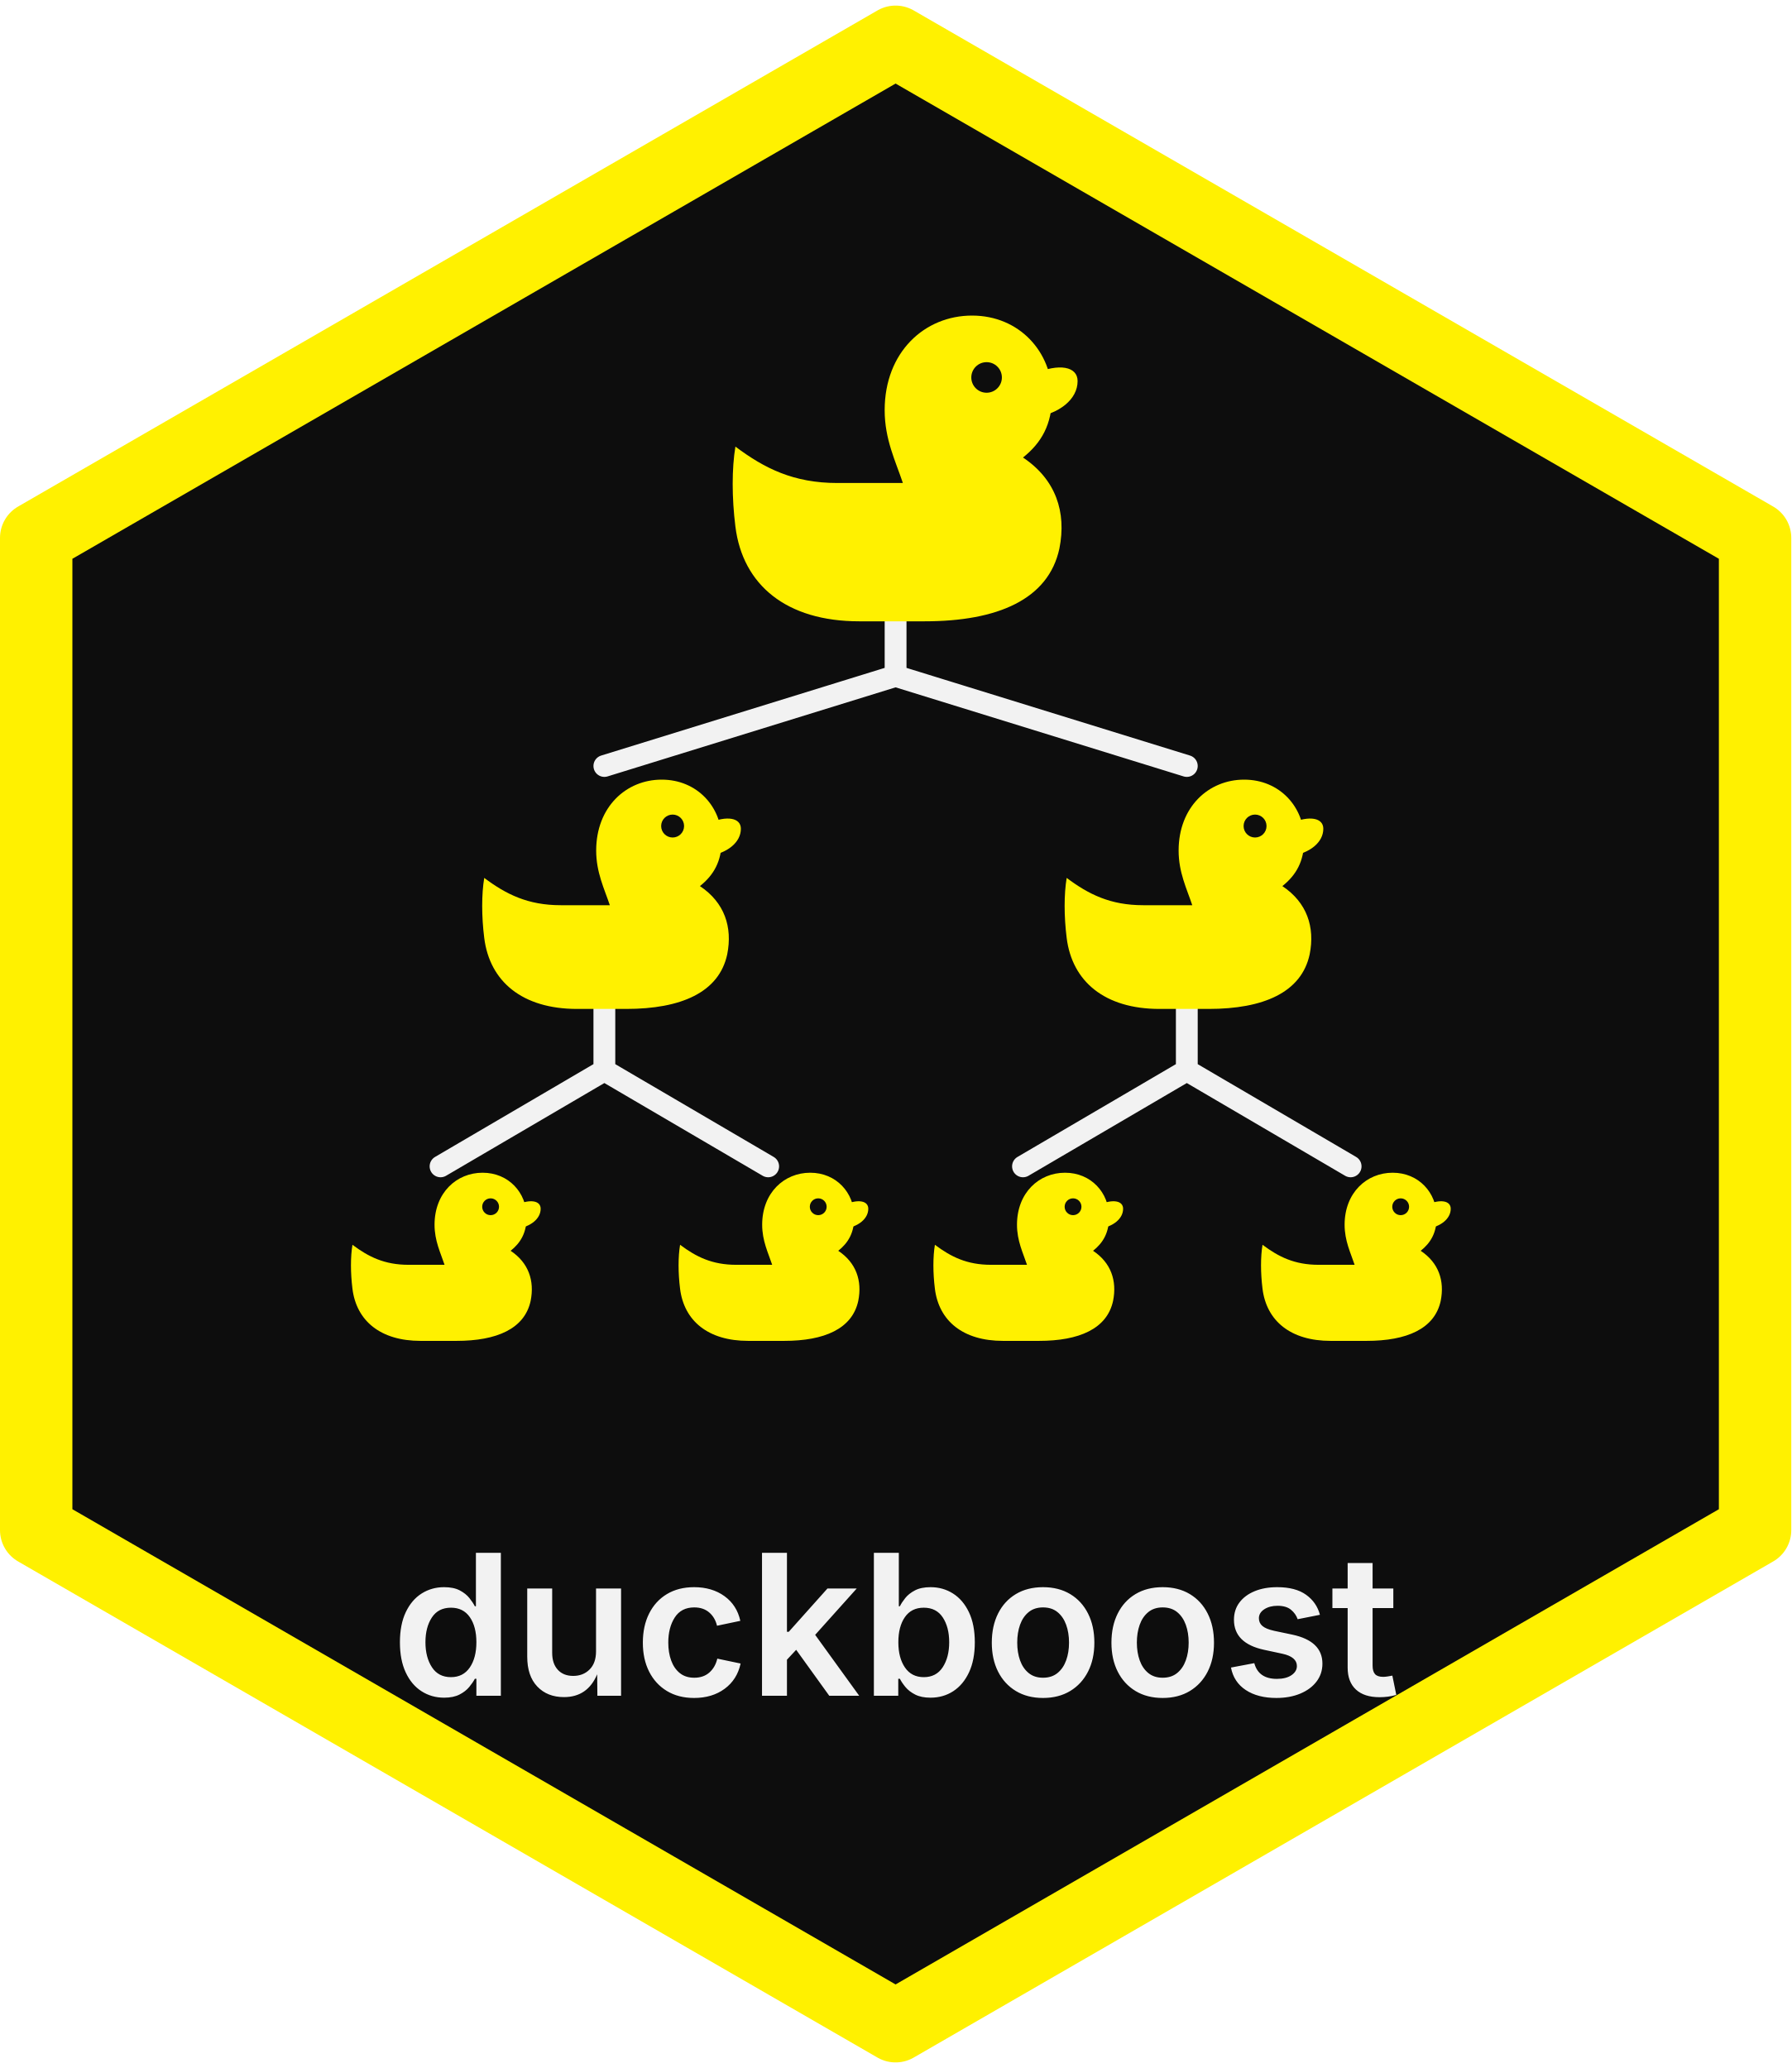
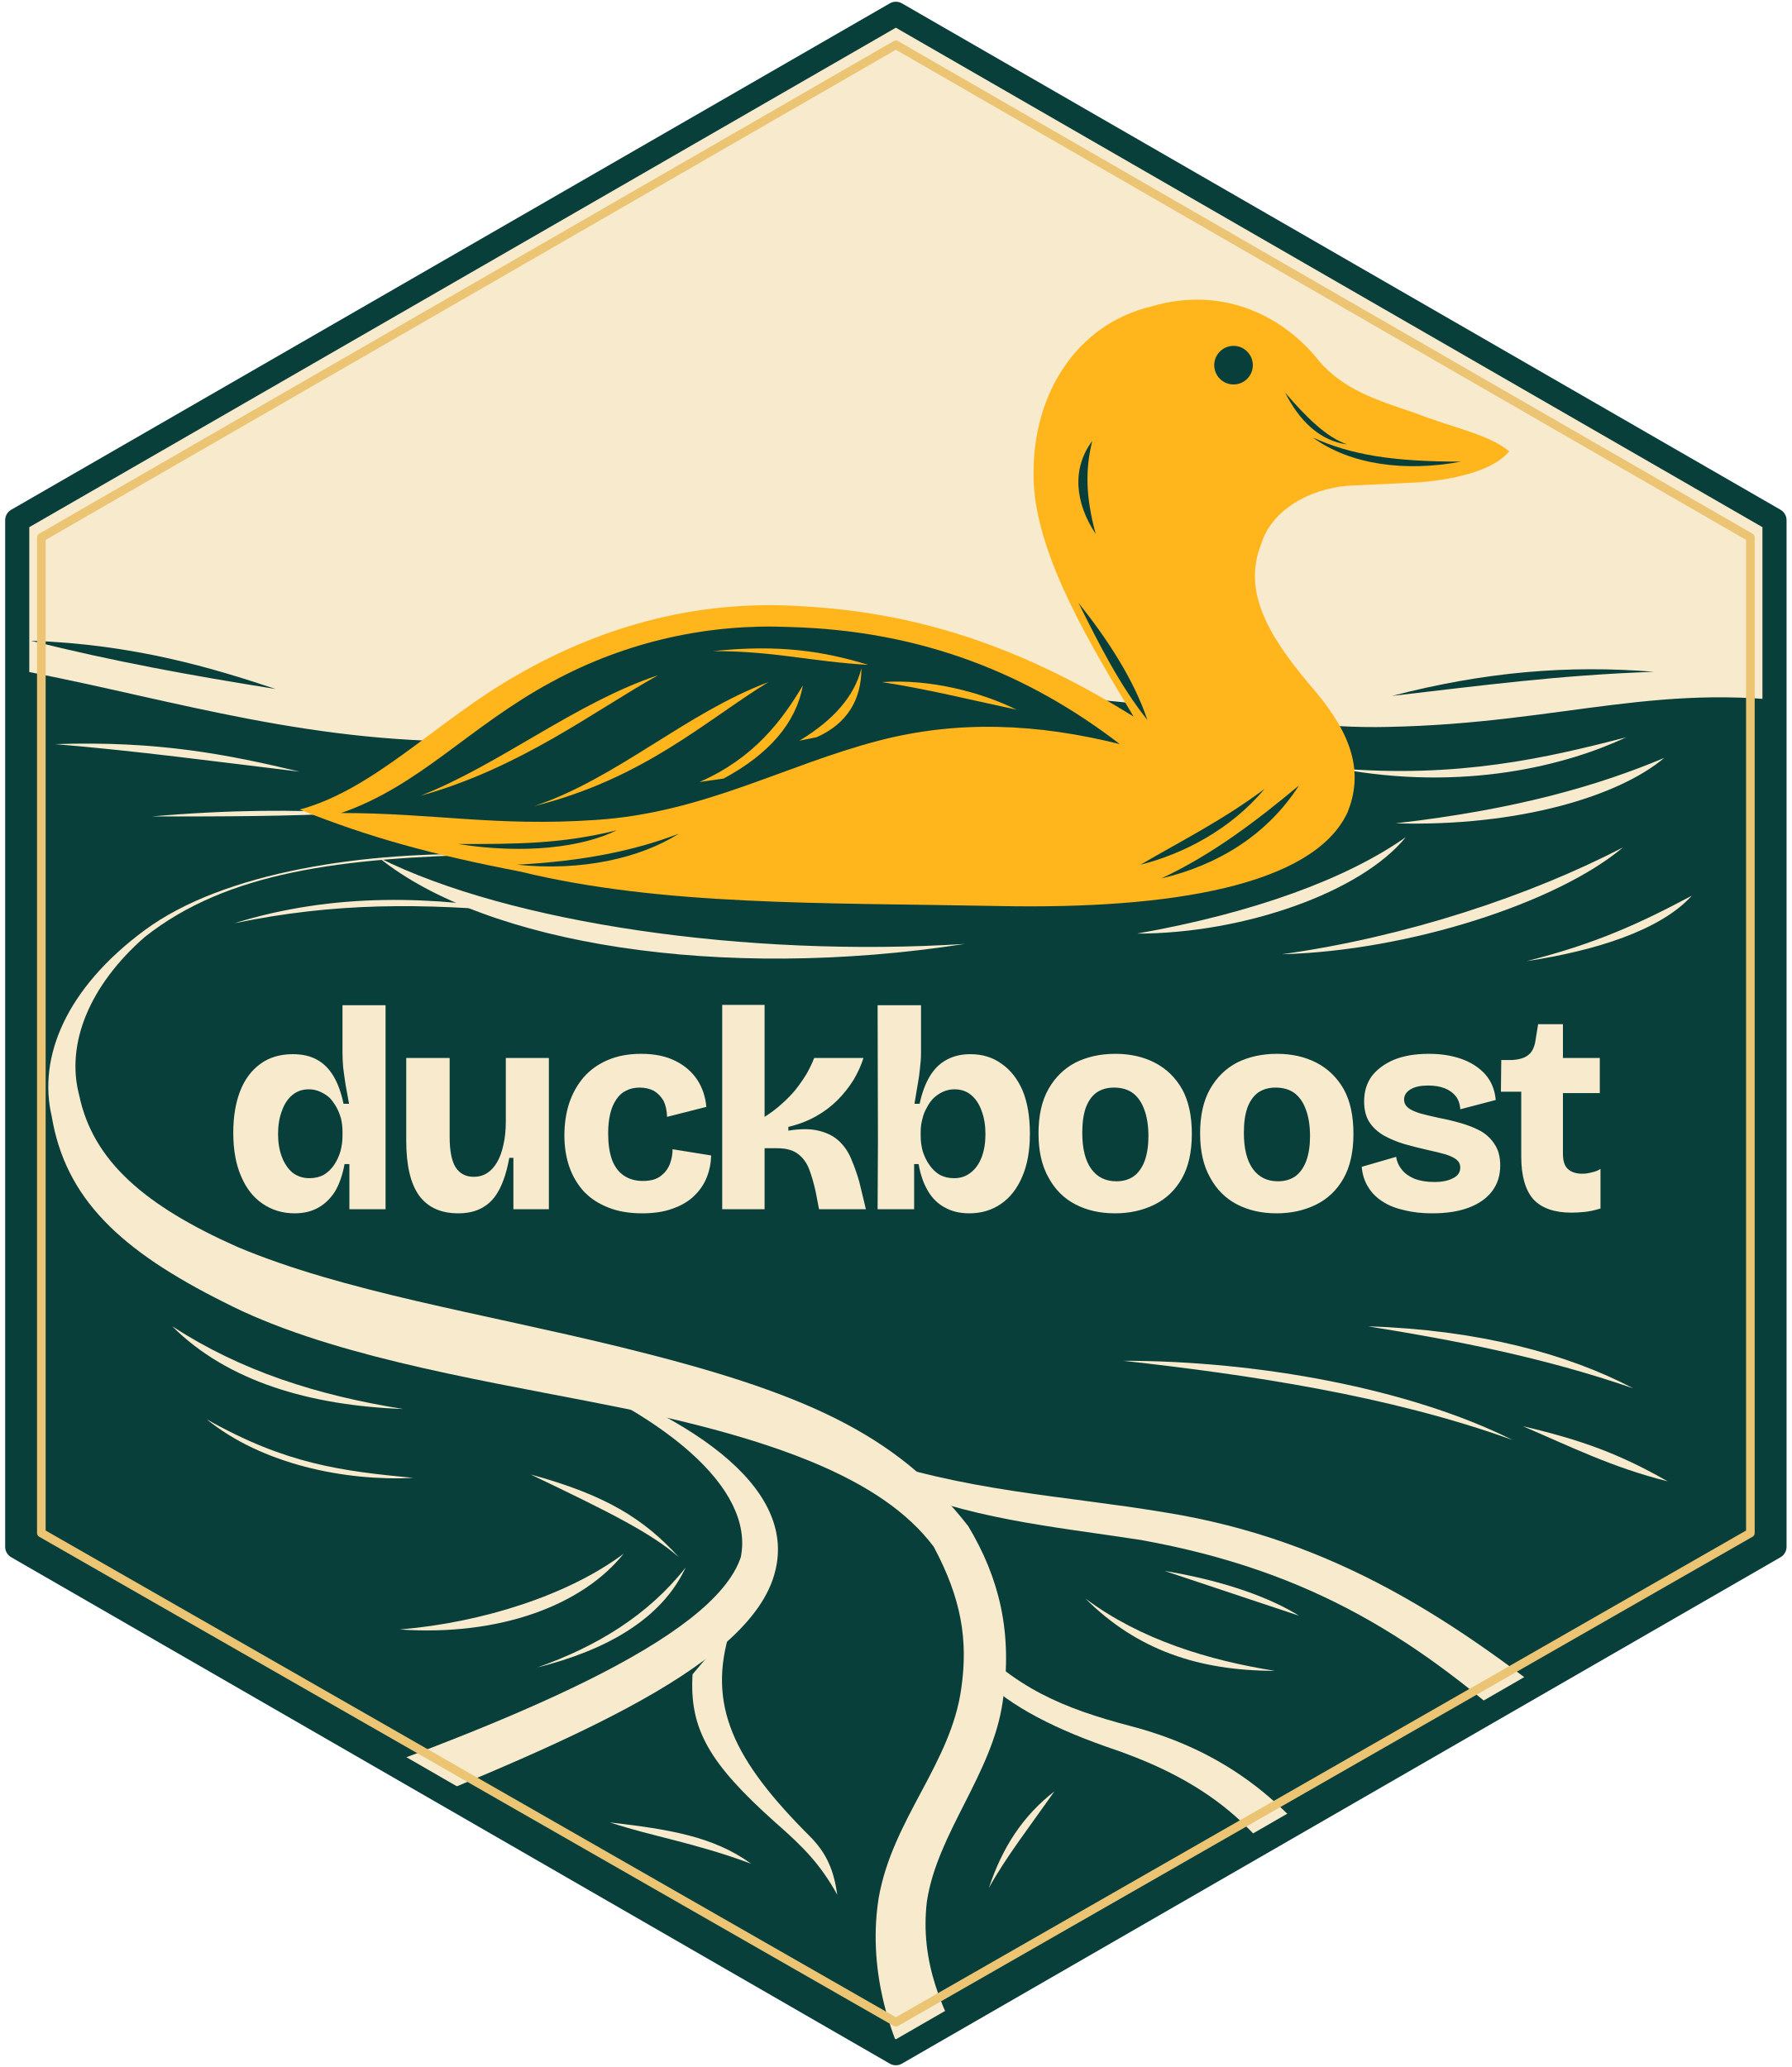
- <svg xmlns="http://www.w3.org/2000/svg" viewBox="0 0 173.21 200" width="173.21" height="200">
+ <svg xmlns="http://www.w3.org/2000/svg" width="520" height="600" viewBox="0 0 520 600" role="img" aria-labelledby="title desc">
  <defs>
-     <symbol id="duck" viewBox="0 0 100 100">
-       <path fill="#fff100" d="M6 46 C14 52 22 56 34 56 L52 56     C50 50 47 44 47 36 C47 20 58 10 71 10 C84 10 93 20 93 32     C93 40 90 45 85 49 C94 55 97 64 95 74 C92 88 78 94 58 94     L40 94 C20 94 8 84 6 68 C5 60 5 52 6 46 Z" />
-       <path fill="#fff100" d="M88 26 C95 23 100 24 100 28 C100 33 95 37 88 38 Z" />
-       <circle cx="75" cy="27" r="4.2" fill="#0d0d0d" />
-     </symbol>
+     <path id="hex" d="M260 4 515 151v298L260 596 5 449V151Z" />
+     <clipPath id="plate">
+       <use href="#hex" />
+     </clipPath>
  </defs>
-   <polygon points="86.60,4.04 3.50,52.02 3.50,147.98 86.60,195.96 169.71,147.98 169.71,52.02" fill="#0d0d0d" stroke="#fff100" stroke-width="7" stroke-linejoin="round" />
-   <path d="M86.60 59.74 V65.37 M86.60 65.37 L58.44 74.08 M86.60 65.37 L114.76 74.08" fill="none" stroke="#f2f2f2" stroke-width="2.11" stroke-linecap="round" stroke-linejoin="round" />
-   <path d="M58.44 97.31 V103.52 M58.44 103.52 L42.60 112.80 M58.44 103.52 L74.28 112.80" fill="none" stroke="#f2f2f2" stroke-width="2.11" stroke-linecap="round" stroke-linejoin="round" />
-   <path d="M114.76 97.31 V103.52 M114.76 103.52 L98.92 112.80 M114.76 103.52 L130.60 112.80" fill="none" stroke="#f2f2f2" stroke-width="2.11" stroke-linecap="round" stroke-linejoin="round" />
-   <use href="#duck" x="69.00" y="27.00" width="35.20" height="35.20" />
-   <use href="#duck" x="45.24" y="72.76" width="26.40" height="26.40" />
-   <use href="#duck" x="101.56" y="72.76" width="26.40" height="26.40" />
-   <use href="#duck" x="32.92" y="111.48" width="19.36" height="19.36" />
-   <use href="#duck" x="64.60" y="111.48" width="19.36" height="19.36" />
-   <use href="#duck" x="89.24" y="111.48" width="19.36" height="19.36" />
-   <use href="#duck" x="120.92" y="111.48" width="19.36" height="19.36" />
-   <path fill="#f2f2f2" d="M42.948 164.186Q41.723 164.186 40.754 163.559Q39.784 162.933 39.228 161.736Q38.671 160.54 38.671 158.833Q38.671 157.107 39.237 155.915Q39.803 154.723 40.772 154.11Q41.742 153.498 42.939 153.498Q43.866 153.498 44.456 153.809Q45.045 154.12 45.388 154.551Q45.731 154.982 45.917 155.344H46.019V150.177H48.431V164.0H46.065V162.358H45.917Q45.722 162.729 45.369 163.156Q45.017 163.583 44.428 163.884Q43.839 164.186 42.948 164.186ZM43.607 162.2Q44.785 162.2 45.425 161.268Q46.065 160.335 46.065 158.823Q46.065 157.311 45.43 156.397Q44.794 155.483 43.607 155.483Q42.382 155.483 41.76 156.43Q41.139 157.376 41.139 158.823Q41.139 160.28 41.765 161.24Q42.391 162.2 43.607 162.2ZM54.535 164.13Q52.93 164.13 51.956 163.109Q50.982 162.089 50.982 160.224V153.628H53.394V159.853Q53.394 160.892 53.937 161.486Q54.48 162.08 55.426 162.08Q56.391 162.08 57.012 161.458Q57.634 160.836 57.634 159.705V153.628H60.055V164.0H57.764L57.745 161.922Q56.818 164.13 54.535 164.13ZM67.115 164.213Q65.603 164.213 64.49 163.541Q63.377 162.868 62.769 161.667Q62.161 160.465 62.161 158.87Q62.161 157.255 62.769 156.045Q63.377 154.834 64.49 154.166Q65.603 153.498 67.115 153.498Q68.85 153.498 70.052 154.365Q71.253 155.233 71.587 156.754L69.333 157.228Q69.138 156.42 68.572 155.938Q68.006 155.456 67.134 155.456Q65.872 155.456 65.246 156.43Q64.62 157.404 64.62 158.86Q64.62 159.816 64.898 160.586Q65.177 161.356 65.733 161.806Q66.29 162.256 67.134 162.256Q68.025 162.256 68.595 161.75Q69.166 161.245 69.361 160.41L71.615 160.883Q71.281 162.432 70.075 163.323Q68.869 164.213 67.115 164.213ZM73.684 164.0V150.177H76.096V157.812H76.272L80.011 153.628H82.841L78.823 158.109L83.082 164.0H80.187L76.987 159.556L76.096 160.512V164.0ZM89.975 164.186Q89.084 164.186 88.495 163.884Q87.906 163.583 87.553 163.156Q87.201 162.729 87.015 162.358H86.858V164.0H84.501V150.177H86.913V155.344H87.015Q87.192 154.982 87.535 154.551Q87.878 154.12 88.472 153.809Q89.066 153.498 89.984 153.498Q91.181 153.498 92.15 154.11Q93.12 154.723 93.69 155.915Q94.261 157.107 94.261 158.833Q94.261 160.54 93.7 161.736Q93.138 162.933 92.174 163.559Q91.209 164.186 89.975 164.186ZM89.325 162.2Q90.531 162.2 91.158 161.24Q91.784 160.28 91.784 158.823Q91.784 157.376 91.167 156.43Q90.55 155.483 89.325 155.483Q88.129 155.483 87.498 156.397Q86.867 157.311 86.867 158.823Q86.867 160.335 87.507 161.268Q88.147 162.2 89.325 162.2ZM100.857 164.213Q99.345 164.213 98.232 163.541Q97.118 162.868 96.511 161.667Q95.903 160.465 95.903 158.87Q95.903 157.255 96.511 156.045Q97.118 154.834 98.232 154.166Q99.345 153.498 100.857 153.498Q102.369 153.498 103.483 154.166Q104.596 154.834 105.208 156.045Q105.821 157.255 105.821 158.87Q105.821 160.465 105.208 161.667Q104.596 162.868 103.483 163.541Q102.369 164.213 100.857 164.213ZM100.857 162.256Q101.701 162.256 102.258 161.801Q102.815 161.347 103.093 160.577Q103.371 159.807 103.371 158.86Q103.371 157.905 103.093 157.135Q102.815 156.365 102.258 155.91Q101.701 155.456 100.857 155.456Q100.022 155.456 99.466 155.91Q98.909 156.365 98.635 157.135Q98.362 157.905 98.362 158.86Q98.362 159.807 98.635 160.577Q98.909 161.347 99.466 161.801Q100.022 162.256 100.857 162.256ZM112.426 164.213Q110.914 164.213 109.801 163.541Q108.687 162.868 108.08 161.667Q107.472 160.465 107.472 158.87Q107.472 157.255 108.08 156.045Q108.687 154.834 109.801 154.166Q110.914 153.498 112.426 153.498Q113.938 153.498 115.052 154.166Q116.165 154.834 116.777 156.045Q117.389 157.255 117.389 158.87Q117.389 160.465 116.777 161.667Q116.165 162.868 115.052 163.541Q113.938 164.213 112.426 164.213ZM112.426 162.256Q113.27 162.256 113.827 161.801Q114.384 161.347 114.662 160.577Q114.94 159.807 114.94 158.86Q114.94 157.905 114.662 157.135Q114.384 156.365 113.827 155.91Q113.27 155.456 112.426 155.456Q111.591 155.456 111.034 155.91Q110.478 156.365 110.204 157.135Q109.93 157.905 109.93 158.86Q109.93 159.807 110.204 160.577Q110.478 161.347 111.034 161.801Q111.591 162.256 112.426 162.256ZM123.42 164.213Q121.629 164.213 120.465 163.448Q119.301 162.683 119.031 161.272L121.286 160.846Q121.694 162.367 123.466 162.367Q124.357 162.367 124.881 162.01Q125.405 161.653 125.405 161.124Q125.405 160.243 124.004 159.937L122.232 159.556Q119.319 158.925 119.319 156.652Q119.319 155.688 119.848 154.982Q120.377 154.277 121.318 153.888Q122.26 153.498 123.503 153.498Q125.266 153.498 126.291 154.231Q127.316 154.964 127.632 156.17L125.479 156.597Q125.294 156.059 124.83 155.678Q124.366 155.298 123.531 155.298Q122.77 155.298 122.251 155.636Q121.731 155.975 121.731 156.504Q121.731 156.958 122.07 157.251Q122.408 157.543 123.206 157.719L124.969 158.09Q127.873 158.712 127.873 160.892Q127.873 161.875 127.307 162.622Q126.741 163.369 125.734 163.791Q124.728 164.213 123.42 164.213ZM134.729 153.628V155.521H132.725V161.078Q132.725 161.644 132.961 161.908Q133.198 162.172 133.755 162.172Q133.922 162.172 134.191 162.131Q134.46 162.089 134.636 162.052L135.016 163.917Q134.617 164.037 134.2 164.088Q133.782 164.139 133.402 164.139Q131.908 164.139 131.111 163.397Q130.313 162.655 130.313 161.282V155.521H128.838V153.628H130.313V151.16H132.725V153.628Z" />
+   <g clip-path="url(#plate)">
+     <path fill="#f8eacc" d="M0 0h520v600H0z" />
+     <g id="water" fill="#093f3b">
+       <path d="M-9 192c45 7 84 21 133 23 57 3 93-10 143-13 58-3 98 10 136 9 51-1 80-14 126-6v403H-9Z" />
+       <path d="M9 186c30 1 53 8 71 14-25-4-47-8-71-14Zm395 16c27-7 51-9 76-7-28 1-50 4-76 7Z" />
+     </g>
+     <g id="branching-wake" fill="#f8eacc">
+       <path d="M143 248c-37-1-78 5-101 22-23 17-31 37-27 54 4 24 20 39 50 54 29 15 71 22 107 29 52 10 84 22 99 42c8 15 10 27 8 41-3 22-20 38-24 61-3 19 2 39 12 56l16-7c-10-16-16-31-14-48 3-20 19-37 22-58 3-20-1-36-10-51-21-27-48-39-101-52-41-10-80-16-111-29-27-12-42-25-46-44-4-15 3-32 19-46 24-19 57-23 101-24Z" />
+       <path d="M151 394c51 16 80 38 74 62-7 29-66 52-128 77l-12-11c63-22 122-46 130-70 4-20-22-42-64-58Z" />
+       <path d="M212 473c-7 22 1 38 23 60 5 5 7 10 8 17-5-9-10-14-18-21-19-17-25-27-24-43Z" />
+       <path d="M249 422c31 11 59 12 89 17 50 8 85 32 120 60l-12 8c-34-31-65-51-115-60-26-4-50-6-75-17Z" />
+       <path d="M280 474c14 16 29 22 48 27 23 6 42 18 58 40l-11 6c-13-21-30-32-54-40-17-6-30-13-38-22Z" />
+     </g>
+     <g id="water-cuts" fill="#f8eacc">
+       <path d="M16 216c30-1 50 3 71 8-25-3-47-6-71-8Zm28 21c23-2 42-2 58-1-19 1-37 1-58 1Zm344-14c35 3 61-3 84-9-17 8-47 16-84 9Zm17 16c35-4 59-11 78-19-13 11-42 20-78 19Z" />
+       <path d="M110 249c38 19 107 29 170 25-71 11-139 0-170-25Zm220 22c34-6 61-16 78-28-13 16-47 28-78 28Z" />
+       <path d="M68 268c29-9 58-8 86-3-32-3-57-3-86 3Zm304 9c36-5 72-17 99-31-19 16-62 30-99 31Zm71 2c20-5 33-11 48-19-9 10-28 16-48 19Z" />
+       <path d="M50 385c20 13 42 20 67 24-27-1-51-8-67-24Zm10 27c23 13 39 15 60 17-20 1-44-4-60-17Zm94 16c22 6 33 13 43 24-8-7-20-13-43-24Z" />
+       <path d="M156 484c17-6 32-15 43-29-7 15-23 24-43 29Zm-40-11c24-2 49-10 65-22-12 15-36 24-65 22Z" />
+       <path d="M315 464c16 12 36 18 55 21-22 0-40-6-55-21Zm23-8c18 3 31 8 39 13-15-5-24-8-39-13Z" />
+       <path d="M326 395c39 0 83 8 113 23-36-13-77-19-113-23Zm71-10c32 1 58 8 77 18-26-9-52-14-77-18Zm45 29c17 4 28 8 42 16-16-4-28-10-42-16Z" />
+       <path d="M177 529c17 2 30 4 41 12-16-6-29-8-41-12Zm110 19c4-12 10-21 19-28-7 10-14 19-19 28Z" />
+     </g>
+     <g id="duck">
+       <path fill="#ffb51b" d="M87 235c22-6 40-26 63-39 26-15 54-22 83-20 37 2 67 14 96 32-12-20-28-46-29-68-1-26 13-46 34-51 20-6 38 2 49 16 7 8 16 11 28 15 10 4 21 6 27 11-4 5-14 8-26 9l-21 1c-11 1-22 7-25 17-6 15 4 29 16 43 10 12 14 23 9 35-10 21-51 28-101 27-52-1-98 0-139-10-26-5-44-10-64-18Z" />
+       <g id="feathers" fill="#093f3b">
+         <path d="M99 236c23-8 37-25 61-38 22-12 46-17 69-16 39 1 70 14 96 34-24-6-47-7-70-1-27 7-51 21-82 23-29 2-47-2-74-2Z" />
+         <path d="M133 245c17 0 30 0 46-4-10 5-27 7-46 4Zm17 6c19-1 34-4 47-9-11 7-28 11-47 9Zm183-42c-4-12-12-24-20-34 6 12 12 24 20 34Zm40-95c6 7 12 13 18 15-8-1-14-7-18-15Z" />
+         <path d="M381 127c11 5 23 7 43 7-16 3-32 1-43-7Z" />
+         <circle cx="358" cy="106" r="5.6" />
+         <path d="M317 128c-2 8-2 16 1 27-6-9-7-19-1-27Zm60 100c-9 14-23 23-40 27 15-7 28-17 40-27Zm-10 1c-10 12-24 19-36 22 12-7 24-13 36-22Z" />
+       </g>
+       <g id="feather-cuts" fill="#ffb51b">
+         <path d="M122 231c23-9 45-27 69-35-18 10-40 27-69 35Zm33 3c24-8 44-27 68-36-18 11-36 28-68 36Zm48-7c16-7 24-18 30-28-2 11-10 20-23 27Zm29-12c10-6 16-13 18-21 0 9-4 16-13 20Z" />
+         <path d="M207 189c19-2 32 0 45 4-17-1-27-4-45-4Zm49 9c14-1 29 3 39 8-14-3-26-6-39-8Z" />
+       </g>
+     </g>
+     <g id="wordmark" fill="#f8eacc">
+       <path d="M85.5 352.2Q80.3 352.2 76.2 349.4Q72.2 346.7 70 341.5Q67.7 336.3 67.7 328.8Q67.7 321.9 69.7 316.7Q71.7 311.6 75.6 308.8Q79.4 306 85 306Q89.1 306 92 307.6Q94.9 309.2 96.8 312.4Q98.7 315.6 99.7 320.4H101.3Q100.8 317.6 100.3 314.9Q99.9 312.3 99.6 309.9Q99.4 307.5 99.4 305.6V291.8H111.9L111.9 331.3L111.9 351H101.4L101.4 337.9H100Q99.1 342.7 97.2 345.9Q95.2 349 92.3 350.6Q89.4 352.2 85.5 352.2ZM89.8 342Q92.2 342 94 341Q95.8 339.9 97 338.1Q98.2 336.3 98.8 334.2Q99.4 332 99.4 329.7V328.5Q99.4 326.6 99 324.8Q98.5 323 97.7 321.5Q96.8 319.9 95.7 318.7Q94.5 317.6 92.9 316.9Q91.4 316.2 89.6 316.2Q86.8 316.2 84.8 317.9Q82.8 319.6 81.8 322.5Q80.7 325.4 80.7 329.2Q80.7 332.9 81.8 335.8Q82.9 338.7 84.9 340.4Q87 342 89.8 342ZM133 352.2Q125.4 352.2 121.6 347Q117.9 341.8 117.9 331.1V307.1H130.5V330Q130.5 336 132.2 338.8Q134 341.6 137.5 341.6Q139.7 341.6 141.4 340.5Q143.1 339.4 144.3 337.3Q145.5 335.2 146.1 332.3Q146.8 329.3 146.8 325.6V307.1H159.3V332.3L159.3 351H149L149 336.1H147.8Q146.8 341.7 144.9 345.3Q143.1 348.8 140.1 350.5Q137.2 352.2 133 352.2ZM186.4 352.2Q180.7 352.2 176.5 350.5Q172.2 348.8 169.4 345.8Q166.6 342.7 165.2 338.6Q163.8 334.5 163.8 329.6Q163.8 324.5 165.2 320.2Q166.6 316 169.4 312.7Q172.2 309.5 176.4 307.7Q180.6 305.9 186.1 305.9Q192 305.9 196.1 308Q200.1 310 202.4 313.5Q204.6 316.9 205 321.3L193.6 324.2Q193.5 321.3 192.5 319.4Q191.4 317.6 189.7 316.6Q187.9 315.7 185.6 315.7Q183.4 315.7 181.7 316.6Q180 317.4 178.9 319.1Q177.7 320.8 177.1 323.3Q176.5 325.8 176.5 329Q176.5 333.5 177.6 336.6Q178.7 339.6 181 341.2Q183.3 342.8 186.6 342.8Q189.9 342.8 191.7 341.4Q193.6 340 194.4 337.9Q195.2 335.8 195.2 333.6L206.4 335.4Q206.3 338.8 205.1 341.8Q203.9 344.8 201.4 347.2Q199 349.5 195.3 350.8Q191.6 352.2 186.4 352.2ZM209.6 351V291.7H221.9V324.2Q224.6 322.5 226.8 320.5Q229.1 318.5 230.9 316.3Q232.7 314 234.1 311.7Q235.4 309.4 236.3 307.1H250.6Q249.6 310.3 247.7 313.5Q245.7 316.7 243 319.4Q240.3 322.1 236.7 324.1Q233.1 326.1 228.8 327.1V328.2Q234.3 327.3 237.9 328.3Q241.5 329.2 243.8 331.5Q246 333.7 247.2 336.8Q248.5 339.9 249.4 343.1L251.3 351H237.7L236.7 345.8Q235.9 342.2 234.8 339.3Q233.7 336.5 231.5 334.9Q229.4 333.3 225.5 333.3L221.9 333.3V351ZM281.3 352.2Q277.2 352.2 274.2 350.5Q271.2 348.9 269.3 345.7Q267.4 342.5 266.6 337.9H265.3L265.3 351H254.7L254.8 331.3L254.7 291.8H267.3V305.6Q267.3 307.7 267 310.1Q266.8 312.4 266.3 315Q265.9 317.6 265.4 320.4H266.9Q267.9 315.7 269.8 312.5Q271.7 309.3 274.6 307.7Q277.6 306 281.6 306Q286.9 306 290.7 308.8Q294.6 311.5 296.8 316.6Q298.9 321.7 298.9 329.1Q298.9 336.4 296.7 341.5Q294.5 346.7 290.6 349.4Q286.6 352.2 281.3 352.2ZM276.9 342Q279.7 342 281.7 340.4Q283.8 338.8 284.9 335.9Q286 333 286 329.2Q286 325.4 284.9 322.5Q283.9 319.6 281.9 317.9Q279.9 316.2 277 316.2Q275.3 316.2 273.7 316.9Q272.2 317.6 271 318.7Q269.8 319.9 269 321.5Q268.1 323 267.7 324.8Q267.2 326.6 267.2 328.5V329.7Q267.2 332 267.8 334.2Q268.5 336.4 269.7 338.1Q270.9 339.9 272.7 341Q274.5 342 276.9 342ZM323.6 352.2Q317.1 352.2 312.1 349.6Q307.1 347 304.3 341.8Q301.4 336.7 301.4 329Q301.4 321.2 304.3 316.1Q307.2 311 312.2 308.4Q317.3 305.9 323.7 305.9Q330.2 305.9 335.2 308.5Q340.2 311.1 343.1 316.2Q345.9 321.3 345.9 329.1Q345.9 337 343 342.1Q340.1 347.2 335 349.7Q329.9 352.2 323.6 352.2ZM324 342.9Q327 342.9 329.1 341.4Q331.1 339.9 332.2 337Q333.3 334 333.3 329.8Q333.3 325.3 332.1 322.1Q331 319 328.8 317.3Q326.6 315.7 323.3 315.7Q320.4 315.7 318.3 317.1Q316.2 318.6 315.1 321.6Q314.1 324.5 314.1 328.8Q314.1 335.7 316.7 339.3Q319.3 342.9 324 342.9ZM370.5 352.2Q364 352.2 359 349.6Q354 347 351.2 341.8Q348.3 336.7 348.3 329Q348.3 321.2 351.2 316.1Q354.1 311 359.1 308.4Q364.2 305.9 370.6 305.9Q377.1 305.9 382.1 308.5Q387.1 311.1 390 316.2Q392.8 321.3 392.8 329.1Q392.8 337 389.9 342.1Q387 347.2 381.9 349.7Q376.8 352.2 370.5 352.2ZM370.9 342.9Q373.9 342.9 376 341.4Q378 339.9 379.1 337Q380.2 334 380.2 329.8Q380.2 325.3 379 322.1Q377.9 319 375.7 317.3Q373.5 315.7 370.2 315.7Q367.3 315.7 365.2 317.1Q363.1 318.6 362 321.6Q361 324.5 361 328.8Q361 335.7 363.6 339.3Q366.2 342.9 370.9 342.9ZM415.6 352.2Q411.2 352.2 407.6 351.3Q403.9 350.5 401.3 348.8Q398.6 347.1 397.1 344.6Q395.5 342.1 395.2 338.7L405.2 335.8Q405.5 337.9 406.9 339.6Q408.2 341.2 410.6 342.2Q413 343.1 416.3 343.1Q419.7 343.1 421.7 342Q423.8 341 423.8 338.9Q423.8 337.5 422.7 336.6Q421.7 335.8 419.6 335.1Q417.5 334.5 414.3 333.8Q410.8 333 407.6 332.1Q404.3 331.1 401.6 329.6Q399 328.1 397.4 325.7Q395.9 323.3 395.9 319.7Q395.9 315.5 398.1 312.4Q400.4 309.4 404.6 307.6Q408.8 305.9 414.7 305.9Q420 305.9 424.2 307.4Q428.4 308.9 431.1 311.9Q433.7 314.9 434.1 319.3L423.8 322Q423.7 319.8 422.5 318.2Q421.3 316.7 419.3 315.9Q417.2 315.1 414.5 315.1Q411.2 315.1 409.4 316.2Q407.5 317.3 407.5 319.2Q407.5 320.6 408.7 321.6Q409.9 322.5 412.2 323.2Q414.4 323.8 417.6 324.5Q420.8 325.1 423.9 326Q427.1 326.9 429.7 328.3Q432.3 329.8 433.8 332.2Q435.4 334.6 435.4 338.3Q435.4 342.6 433.1 345.7Q430.8 348.8 426.4 350.5Q422 352.2 415.6 352.2ZM456.1 352Q448.6 352 445 348.1Q441.5 344.1 441.5 335.7V316.9H435.6L435.7 307.7H438.8Q442.2 307.5 443.7 306.1Q445.3 304.8 445.7 301.6L446.4 297.3H453.6V307.1H464.3V317.3H453.6V334.9Q453.6 338 455 339.3Q456.5 340.7 459.2 340.7Q460.6 340.7 462 340.3Q463.5 340 464.5 339.3V350.8Q461.9 351.6 459.8 351.8Q457.7 352 456.1 352Z" />
+     </g>
+   </g>
+   <use href="#hex" fill="none" stroke="#093f3b" stroke-width="7" stroke-linejoin="round" />
+   <path fill="none" stroke="#ebc574" stroke-width="2.5" stroke-linejoin="round" d="M260 13 508 156v289L260 587 12 445V156Z" />
</svg>
